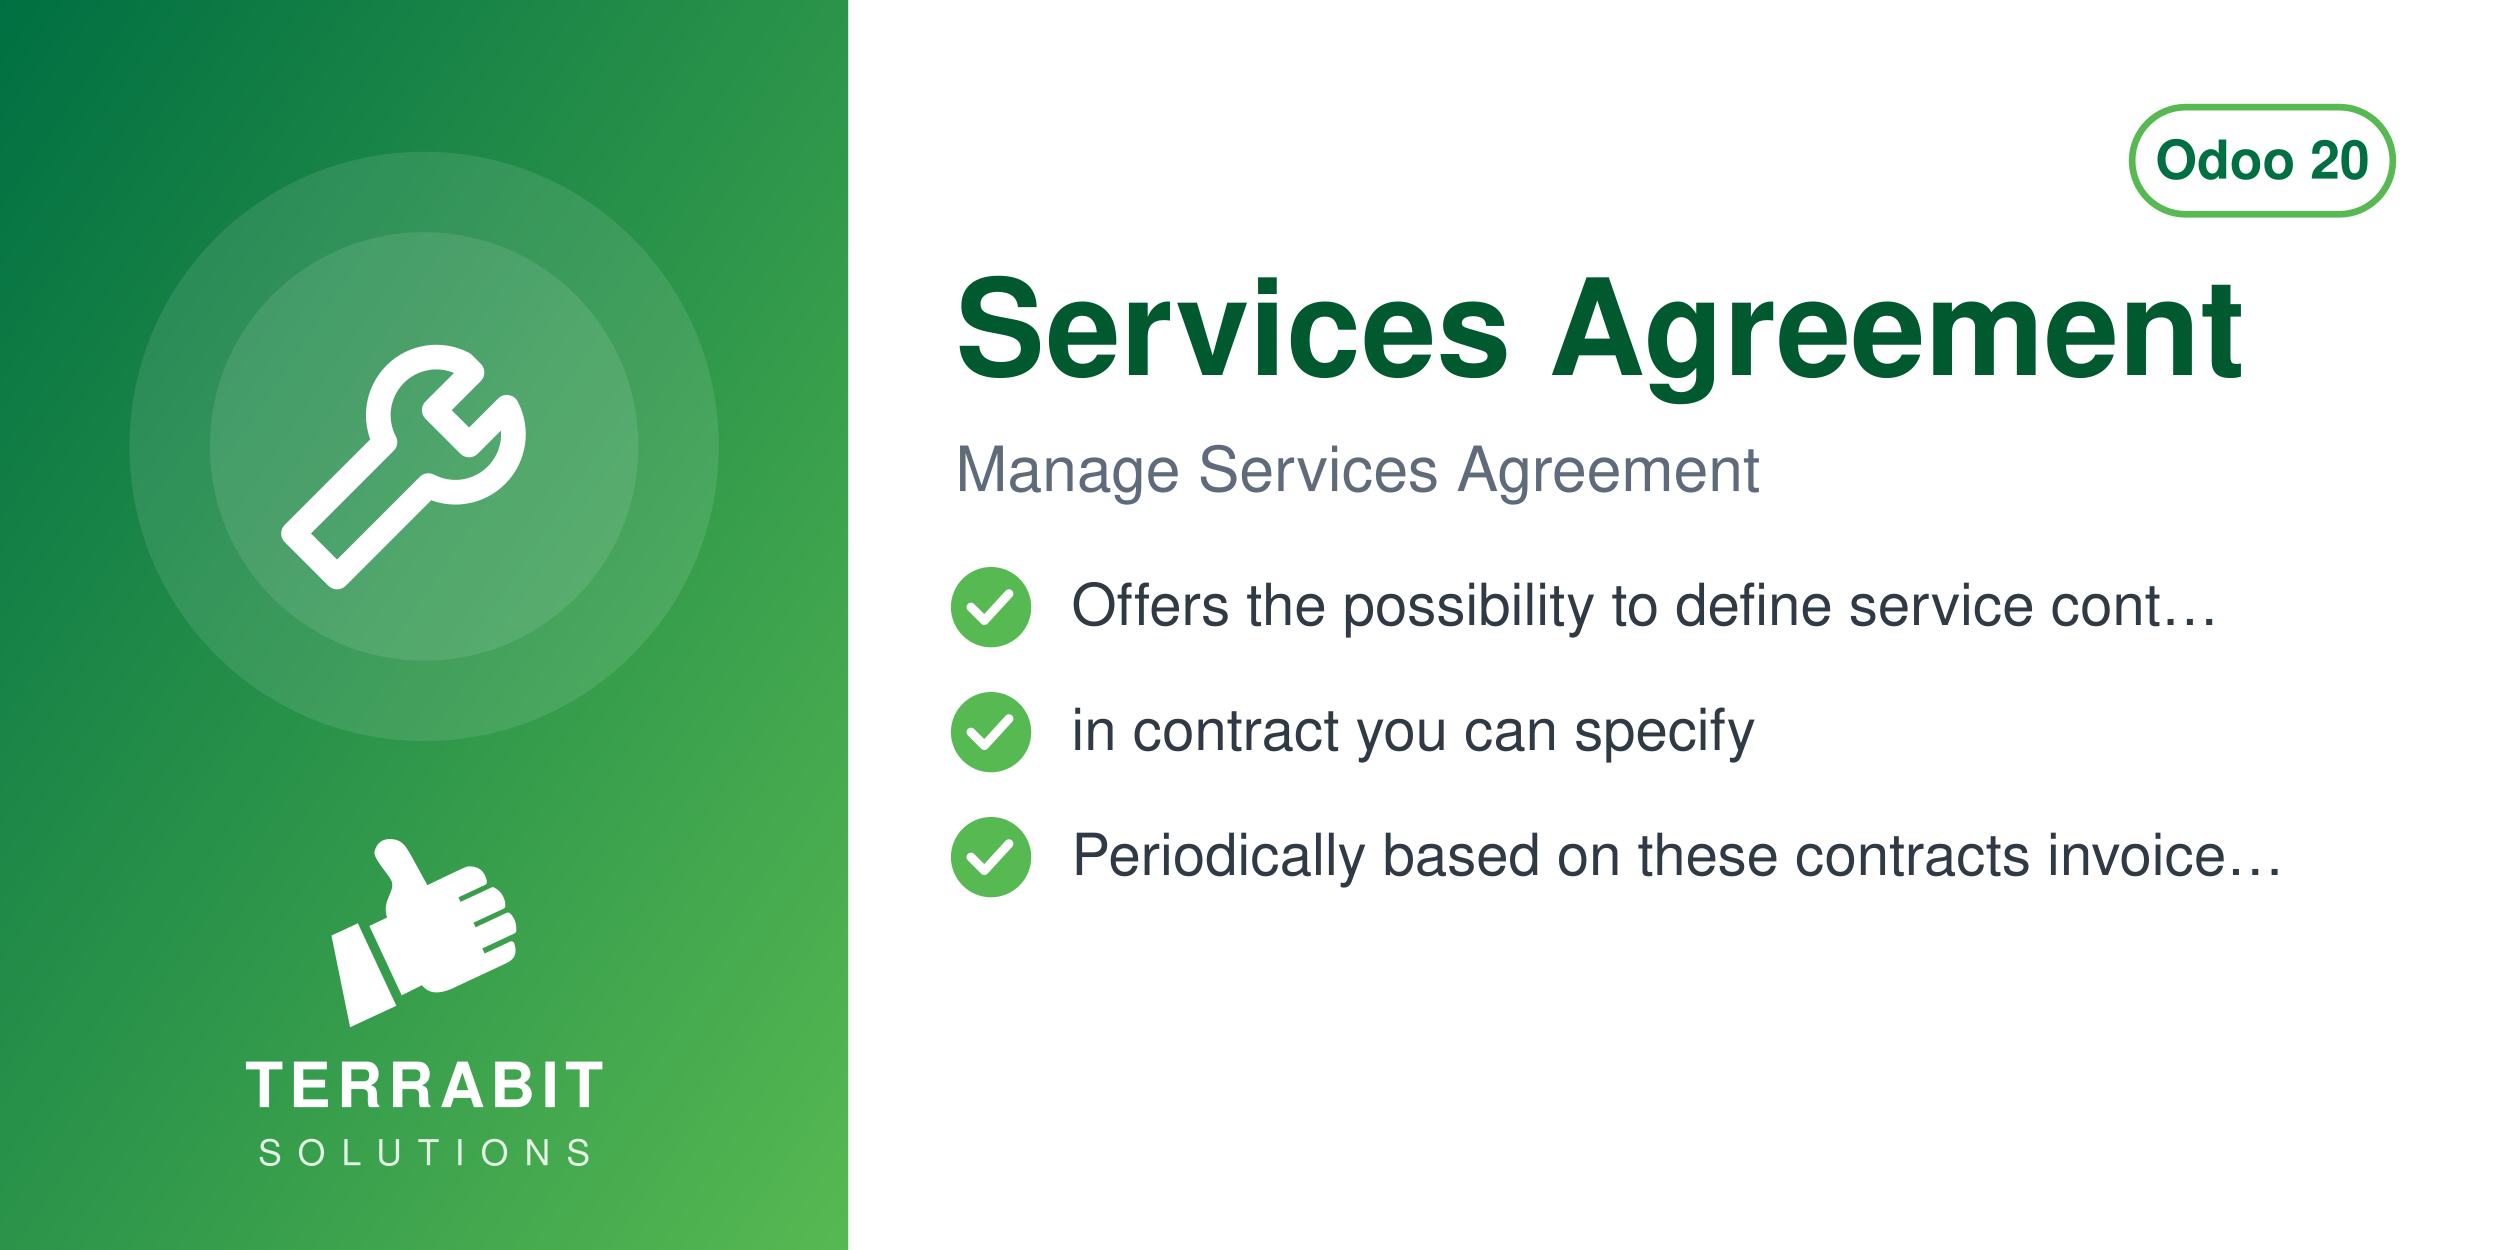
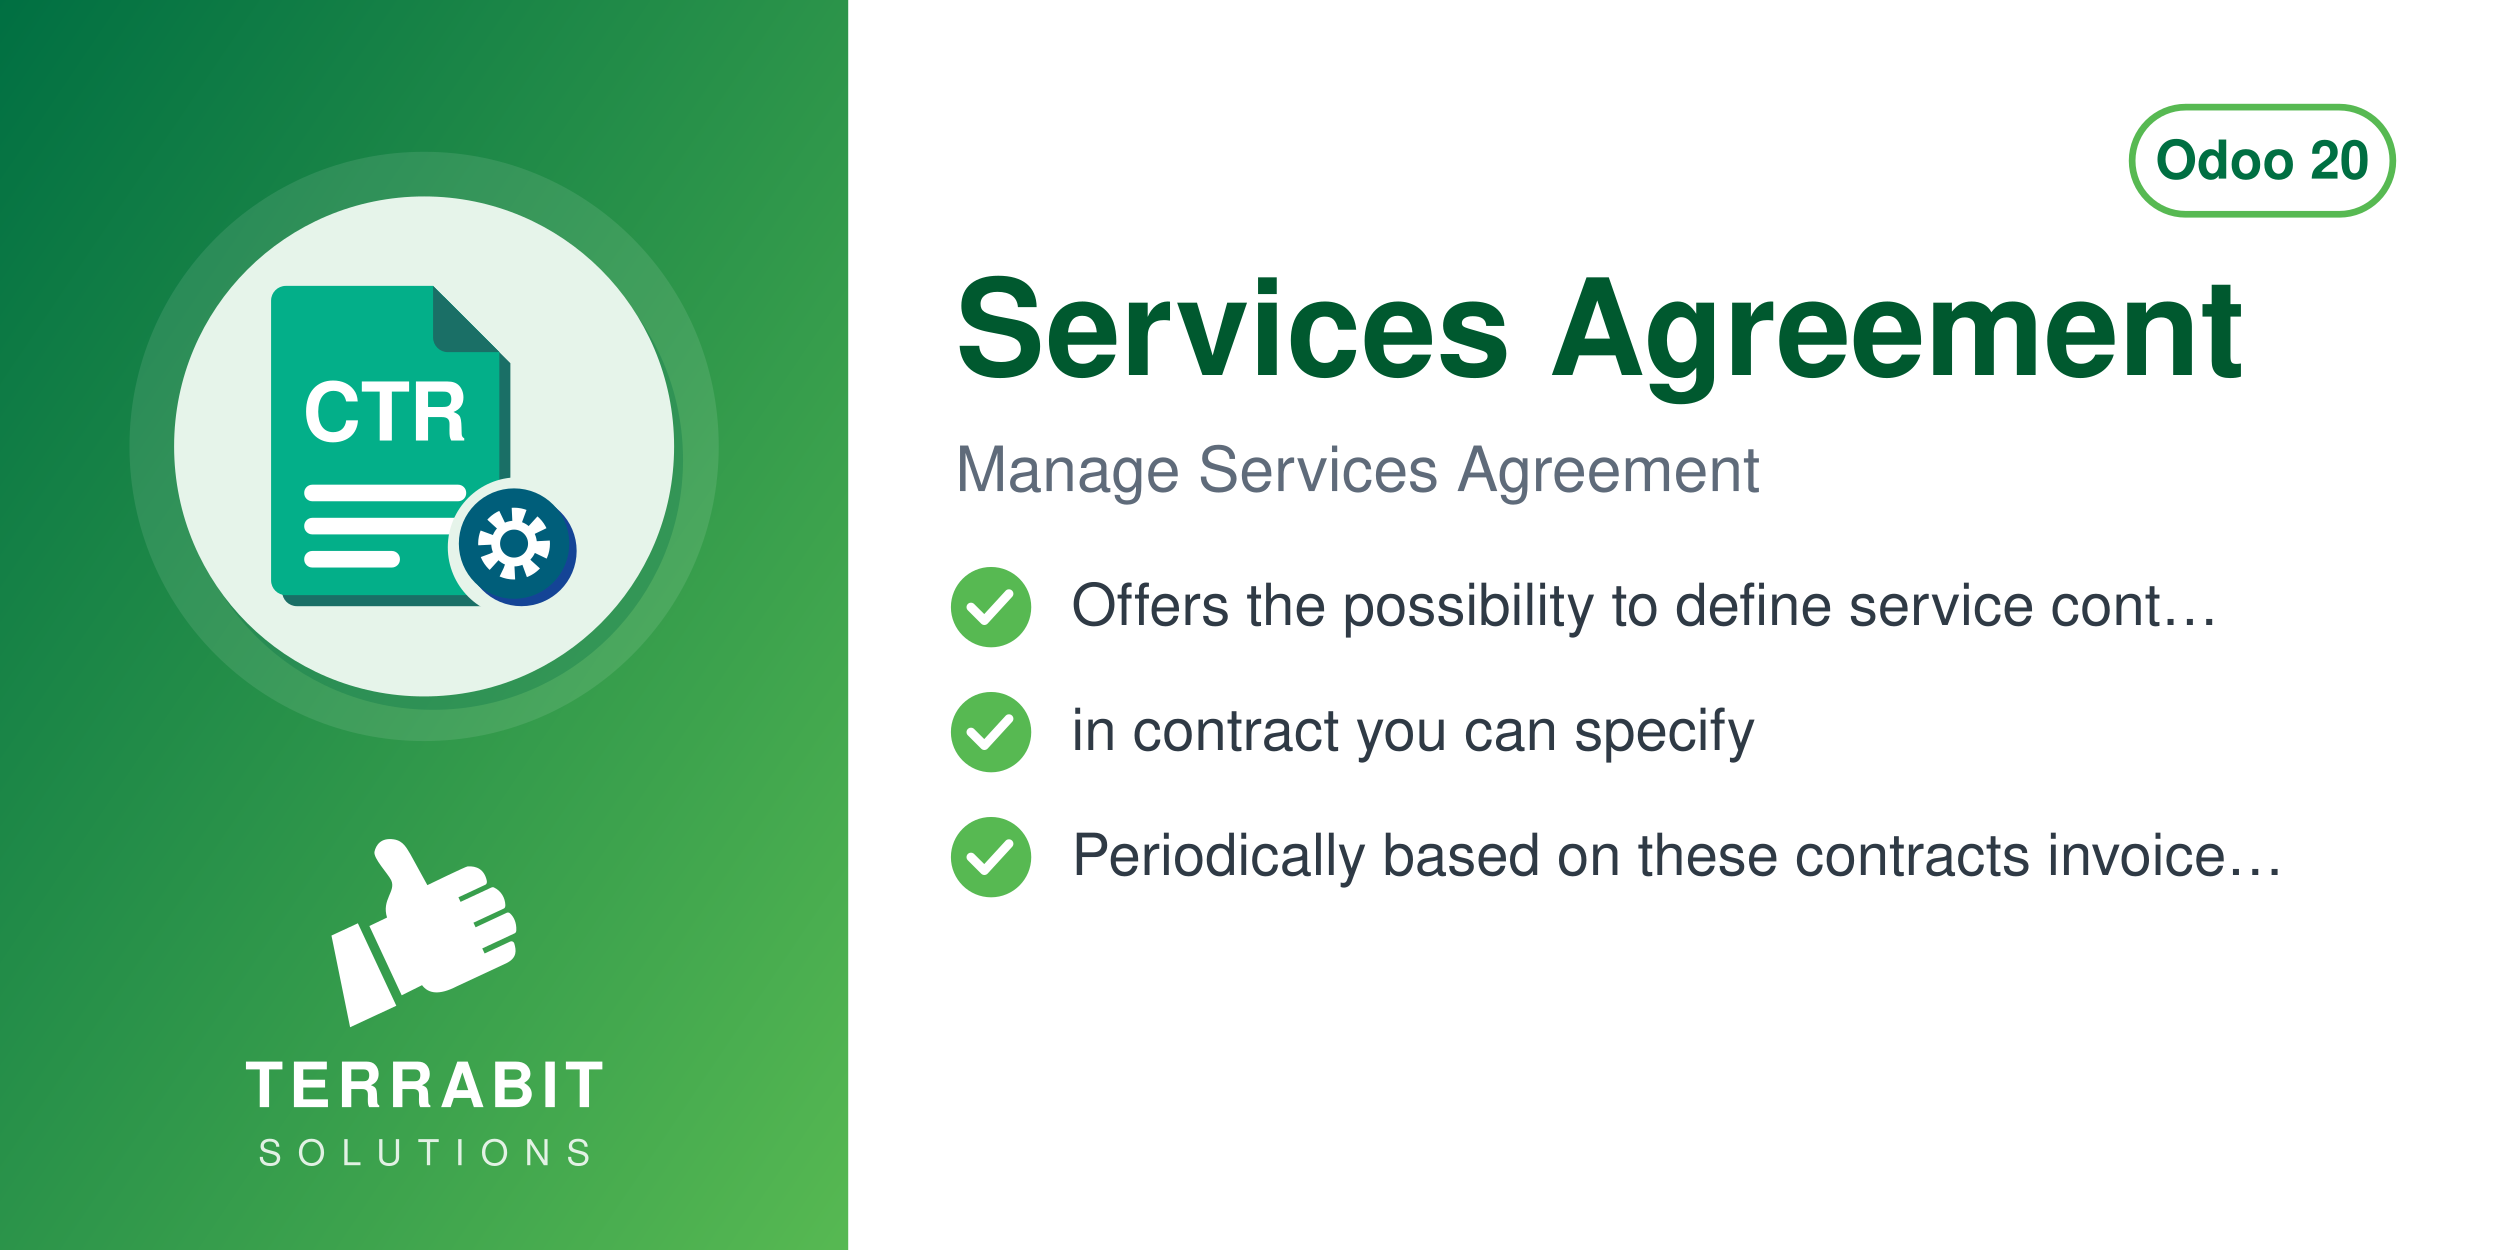
<svg xmlns="http://www.w3.org/2000/svg" width="560" height="280" viewBox="0 0 560 280">
  <defs>
    <linearGradient id="g" x1="0" y1="0" x2="1" y2="1">
      <stop offset="0" stop-color="#006F42" />
      <stop offset="1" stop-color="#57B952" />
    </linearGradient>
  </defs>
  <rect width="560" height="280" fill="#FFFFFF" />
  <rect width="190" height="280" fill="url(#g)" />
  <circle cx="95.0" cy="100" r="66" fill="white" opacity="0.10" />
-   <circle cx="95.0" cy="100" r="48" fill="white" opacity="0.10" />
-   <svg x="56.0" y="61.0" width="78" height="78" viewBox="0 0 24 24">
-     <g fill="none" stroke="white" stroke-width="1.7" stroke-linecap="round" stroke-linejoin="round">
-       <path d="M14.7 6.3a4 4 0 0 0-5.4 5.4L3 18l3 3 6.3-6.3a4 4 0 0 0 5.4-5.4l-2.6 2.6-2.4-2.4 2.6-2.6z" />
+   <circle cx="97.0" cy="103" r="56" fill="#006F42" opacity="0.30" />
+   <circle cx="95.0" cy="100" r="56" fill="#E6F4EA" />
+   <svg x="54.0" y="59.0" width="82" height="82" viewBox="0 0 100 100" preserveAspectRatio="xMidYMid meet">
+     <g transform="translate(-1.86,0.11) scale(1.0057)">
+       <defs>
+         <mask id="mi-cut" maskUnits="userSpaceOnUse" x="-20" y="-20" width="140" height="140">
+           <rect x="-20" y="-20" width="140" height="140" fill="#fff" />
+           <circle cx="77" cy="77" r="19" fill="#000" />
+         </mask>
+       </defs>
+       <g mask="url(#mi-cut)">
+         <g transform="translate(3,3)" fill="#1A6F66">
+           <path d="M14,6 h40 l18,18 v62 a4,4 0 0 1 -4,4 h-54 a4,4 0 0 1 -4,-4 v-76 a4,4 0 0 1 4,-4z" />
+         </g>
+         <g fill="#03AF89">
+           <path d="M14,6 h40 l18,18 v62 a4,4 0 0 1 -4,4 h-54 a4,4 0 0 1 -4,-4 v-76 a4,4 0 0 1 4,-4z" />
+         </g>
+         <path d="M54,6 v14 a4,4 0 0 0 4,4 h14z" fill="#1A6F66" />
+         <text x="41" y="48" font-family="Helvetica, Arial, sans-serif" font-weight="bold" font-size="22" fill="#FFFFFF" text-anchor="middle">CTR</text>
+         <rect x="19" y="60" width="44" height="4.5" rx="2.2" fill="#FFFFFF" />
+         <rect x="19" y="69" width="44" height="4.5" rx="2.2" fill="#FFFFFF" />
+         <rect x="19" y="78" width="26" height="4.5" rx="2.2" fill="#FFFFFF" />
+       </g>
+       <circle cx="78" cy="78" r="15" fill="#144496" />
+       <circle cx="76" cy="76" r="15" fill="#005E7A" />
+       <circle cx="76" cy="76" r="7.5" fill="none" stroke="#FFFFFF" stroke-width="4.5" stroke-dasharray="3.2 2.6" />
+       <circle cx="76" cy="76" r="5" fill="none" stroke="#FFFFFF" stroke-width="2.4" />
    </g>
  </svg>
  <svg x="72.0" y="186" width="46" height="46" viewBox="4045 2535 3400 3400" preserveAspectRatio="xMidYMid meet">
    <path fill="#FFFFFF" d="M4648.32 4073.59l636.59 1365.17 -765.09 355.96 -308.63 -1517.87 437.13 -203.26zm725.61 1192.32l336.75 -167.88c105.65,140.85 282.69,170.72 576.82,18.8l819.92 -382.33c181.4,-90.13 164.26,-214.57 130.07,-328.43 -4.28,-14.25 -13.68,-24.81 -27.34,-30.7 -13.67,-5.89 -27.61,-5.11 -41.09,1.18l-422.32 196.93 -39.04 -83.72 538.07 -250.91c16.64,-7.76 24.7,-27.69 25.58,-46.04 6.48,-134.33 -44.36,-230.89 -105.84,-285.23 -15.2,-13.44 -35.71,-15.59 -54.12,-7l-513.92 239.64 -35.6 -76.34 506.31 -236.1c17.69,-8.25 22.52,-36.93 21.83,-56.45 -4.1,-117.31 -67.62,-232.74 -187.72,-290.66 -13.94,-6.72 -28.64,-6.36 -42.69,0.19l-511.21 238.38 -35.37 -75.86 448.98 -209.36c20.44,-9.53 25.81,-42.28 21.02,-64.32 -41.02,-189.07 -167.92,-247.8 -318.14,-237.87 -29.39,1.94 -589.86,273.16 -665.95,310.54l-281.84 -513.57c-59.06,-93.13 -112.7,-221.7 -276.47,-245.13 -211.24,-30.22 -291.56,94.38 -316.89,203.13 -25.32,108.75 223.84,365.99 276.05,473.69 85.52,184.27 -161.86,318.11 -68.41,617.99l-292.54 139.94 535.09 1147.51z" />
  </svg>
  <text x="95.0" y="248" text-anchor="middle" font-family="Helvetica,Arial,sans-serif" font-size="14" font-weight="800" letter-spacing="1.4" fill="white">TERRABIT</text>
  <text x="95.0" y="261" text-anchor="middle" font-family="Helvetica,Arial,sans-serif" font-size="8" font-weight="500" letter-spacing="3.6" fill="white" opacity="0.85">SOLUTIONS</text>
  <g>
    <rect x="477.6" y="24" width="58.4" height="24" rx="12" fill="none" stroke="#57B952" stroke-width="1.5" />
    <text x="506.8" y="40" text-anchor="middle" font-family="Helvetica,Arial,sans-serif" font-size="12" font-weight="700" fill="#006F42">Odoo 20</text>
  </g>
  <text x="214" y="84" font-family="Helvetica,Arial,sans-serif" font-size="30" font-weight="700" fill="#00592F">Services Agreement</text>
  <text x="214" y="110" font-family="Helvetica,Arial,sans-serif" font-size="14" fill="#5F6B7A">Manage Services Agreement</text>
  <circle cx="222" cy="136" r="9" fill="#57B952" />
  <path d="M217.5 136 l3 3 l5.5 -6" fill="none" stroke="white" stroke-width="2" stroke-linecap="round" stroke-linejoin="round" />
  <text x="240" y="140" font-family="Helvetica,Arial,sans-serif" font-size="13" fill="#2F3A45">Offers the possibility to define service cont…</text>
  <circle cx="222" cy="164" r="9" fill="#57B952" />
  <path d="M217.5 164 l3 3 l5.5 -6" fill="none" stroke="white" stroke-width="2" stroke-linecap="round" stroke-linejoin="round" />
  <text x="240" y="168" font-family="Helvetica,Arial,sans-serif" font-size="13" fill="#2F3A45">in contract you can specify</text>
  <circle cx="222" cy="192" r="9" fill="#57B952" />
  <path d="M217.5 192 l3 3 l5.5 -6" fill="none" stroke="white" stroke-width="2" stroke-linecap="round" stroke-linejoin="round" />
  <text x="240" y="196" font-family="Helvetica,Arial,sans-serif" font-size="13" fill="#2F3A45">Periodically based on these contracts invoice…</text>
</svg>
